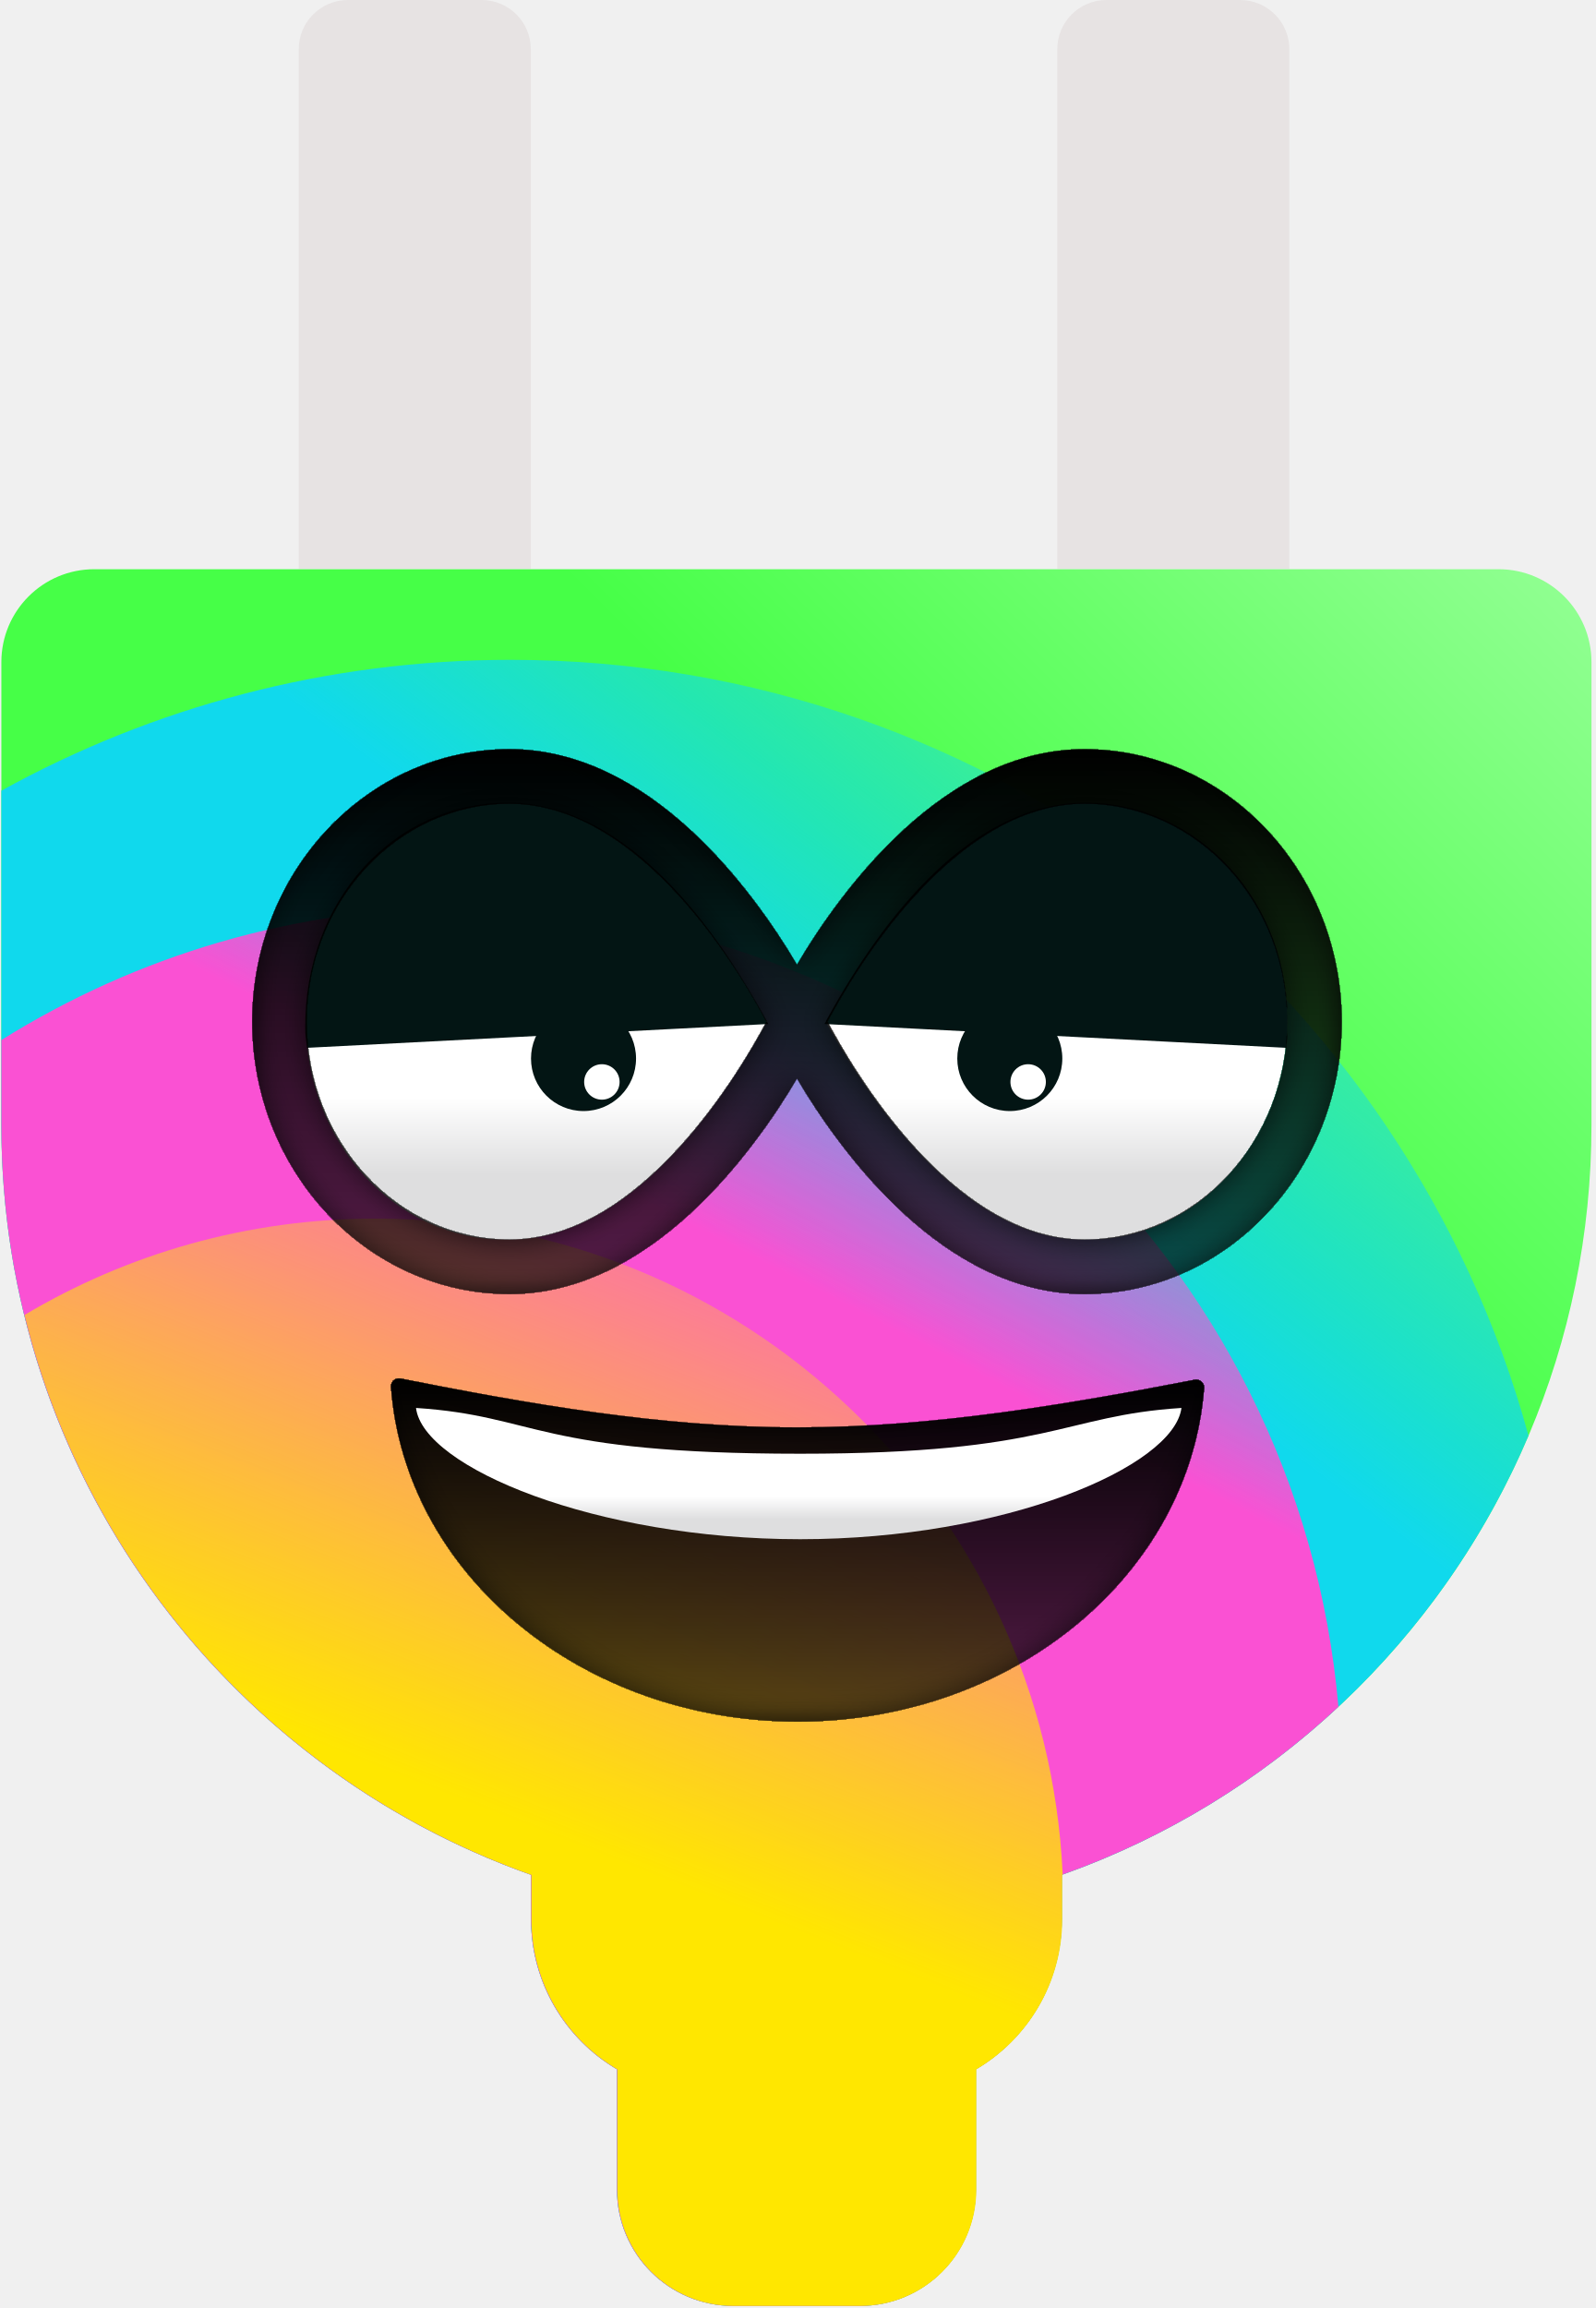
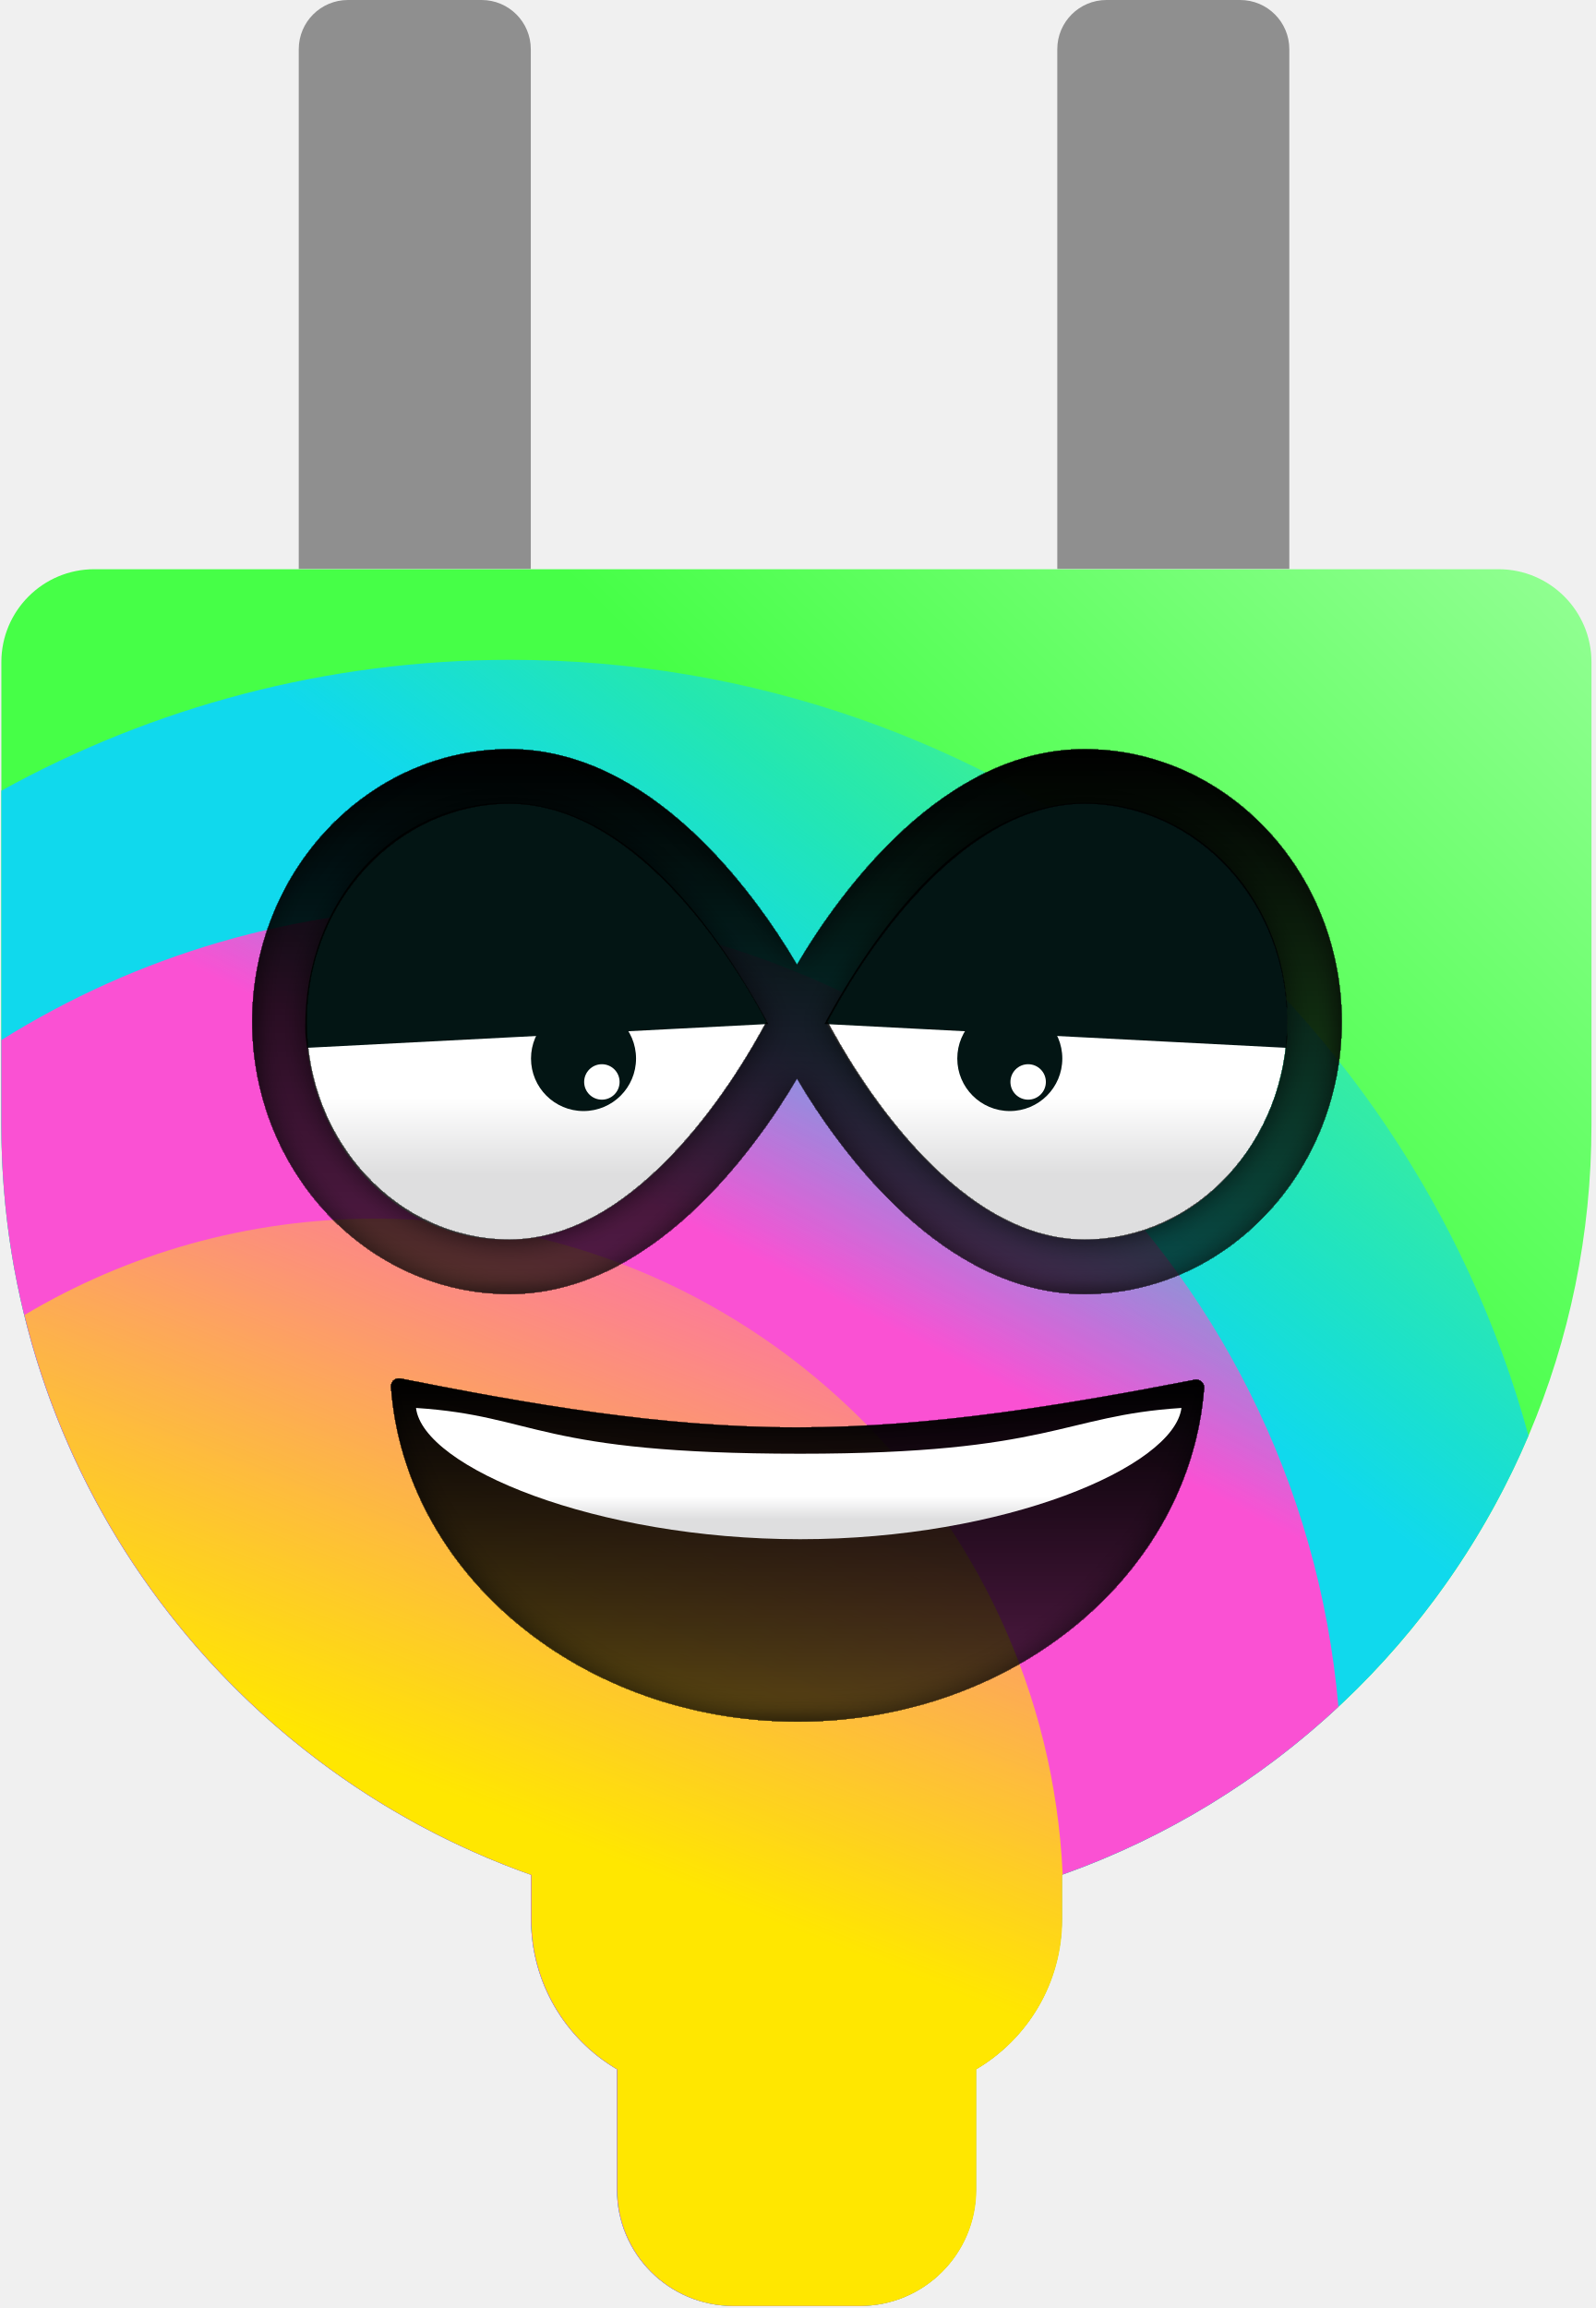
<svg xmlns="http://www.w3.org/2000/svg" width="307" height="444" viewBox="0 0 307 444" fill="none">
-   <path d="M57.481 9.46C57.481 4.235 61.717 0 66.941 0H92.665C97.889 0 102.125 4.235 102.125 9.46V109.455H57.481V9.46Z" fill="#E7E3E3" />
-   <path d="M203.422 9.46C203.422 4.235 207.657 0 212.882 0H238.604C243.829 0 248.064 4.235 248.064 9.46V109.455H203.422V9.46Z" fill="#E7E3E3" />
+   <path d="M57.481 9.46C57.481 4.235 61.717 0 66.941 0H92.665C97.889 0 102.125 4.235 102.125 9.46V109.455H57.481V9.46Z" fill="#8F8F8F" />
+   <path d="M203.422 9.46C203.422 4.235 207.657 0 212.882 0H238.604C243.829 0 248.064 4.235 248.064 9.46V109.455H203.422V9.46Z" fill="#8F8F8F" />
  <path d="M0.261 127.381C0.261 117.507 8.265 109.503 18.139 109.503H288.322C298.195 109.503 306.199 117.507 306.199 127.381V216.436C306.199 300.918 237.712 369.405 153.23 369.405C68.747 369.405 0.261 300.918 0.261 216.436V127.381Z" fill="url(#paint0_linear_1310_86)" />
  <path d="M102.166 356.444H204.294V369.182C204.294 387.696 189.286 402.704 170.773 402.704H135.687C117.174 402.704 102.166 387.696 102.166 369.182V356.444Z" fill="url(#paint1_linear_1310_86)" />
  <path d="M118.703 397.34H187.757V421.251C187.757 433.594 177.751 443.6 165.409 443.6H141.051C128.708 443.6 118.703 433.594 118.703 421.251V397.34Z" fill="url(#paint2_linear_1310_86)" />
  <path fill-rule="evenodd" clip-rule="evenodd" d="M294.087 276.193C270.518 190.158 191.771 126.934 98.255 126.934C62.719 126.934 29.315 136.063 0.261 152.106V216.436C0.261 283.012 42.792 339.654 102.166 360.674V369.181C102.166 381.496 108.807 392.261 118.703 398.089V421.251C118.703 433.594 128.708 443.6 141.051 443.6H165.409C177.751 443.6 187.757 433.594 187.757 421.251V398.089C197.653 392.261 204.294 381.496 204.294 369.181V360.674C244.758 346.348 277.4 315.478 294.087 276.193Z" fill="url(#paint3_linear_1310_86)" />
  <path fill-rule="evenodd" clip-rule="evenodd" d="M257.511 328.352C250.019 242.159 177.676 174.534 89.539 174.534C56.752 174.534 26.151 183.893 0.261 200.083V216.436C0.261 283.013 42.792 339.654 102.166 360.676V369.182C102.166 381.497 108.807 392.262 118.703 398.089V421.251C118.703 433.595 128.708 443.6 141.051 443.6H165.409C177.751 443.6 187.757 433.595 187.757 421.251V398.089C197.653 392.262 204.294 381.497 204.294 369.182V360.676C224.265 353.604 242.33 342.505 257.511 328.352Z" fill="url(#paint4_linear_1310_86)" />
  <path fill-rule="evenodd" clip-rule="evenodd" d="M204.463 360.644C201.286 290.401 143.331 234.426 72.302 234.426C47.615 234.426 24.508 241.188 4.73 252.961C17.028 303.157 54.1 343.629 102.248 360.676V369.182C102.248 381.497 108.889 392.262 118.785 398.089V421.251C118.785 433.595 128.791 443.6 141.133 443.6H165.491C177.833 443.6 187.839 433.595 187.839 421.251V398.089C197.735 392.262 204.376 381.497 204.376 369.182V360.676C204.406 360.665 204.434 360.655 204.463 360.644Z" fill="url(#paint5_linear_1310_86)" />
  <g filter="url(#filter0_i_1310_86)">
    <path d="M77.083 265.203C76.084 265.007 75.163 265.799 75.236 266.816C77.825 302.749 111.857 331.191 153.459 331.191C194.965 331.191 228.935 302.881 231.663 267.065C231.74 266.049 230.822 265.253 229.823 265.445C205.642 270.095 179.654 274.593 153.459 274.593C126.801 274.593 101.581 270.007 77.083 265.203Z" fill="url(#paint6_linear_1310_86)" />
  </g>
  <path d="M80.042 270.853C81.388 282.226 114.523 296.105 153.961 296.105C193.311 296.105 225.832 282.19 227.313 270.853C204.291 272.327 202.395 279.66 153.961 279.66C103.06 279.66 103.417 272.377 80.042 270.853Z" fill="url(#paint7_linear_1310_86)" />
  <path d="M147.561 196.583C136.052 217.71 118.062 239.061 97.279 238.503C76.05 238.503 58.841 219.735 58.841 196.583C58.841 173.432 76.05 154.665 97.279 154.665C118.507 154.665 134.152 173.221 147.561 196.583Z" fill="url(#paint8_linear_1310_86)" />
  <path d="M158.892 196.645C170.401 217.352 188.39 239.05 209.173 238.503C230.403 238.503 247.612 219.336 247.612 196.645C247.612 173.954 230.515 154.665 209.285 154.665C188.056 154.665 172.301 173.746 158.892 196.645Z" fill="url(#paint9_linear_1310_86)" />
  <path d="M112.27 213.739C117.851 213.739 122.375 209.215 122.375 203.634C122.375 198.054 117.851 193.53 112.27 193.53C106.69 193.53 102.166 198.054 102.166 203.634C102.166 209.215 106.69 213.739 112.27 213.739Z" fill="#031514" />
  <path d="M115.8 211.547C117.683 211.547 119.209 210.021 119.209 208.138C119.209 206.256 117.683 204.729 115.8 204.729C113.918 204.729 112.392 206.256 112.392 208.138C112.392 210.021 113.918 211.547 115.8 211.547Z" fill="white" />
  <path d="M194.285 213.739C199.866 213.739 204.389 209.215 204.389 203.634C204.389 198.054 199.866 193.53 194.285 193.53C188.705 193.53 184.181 198.054 184.181 203.634C184.181 209.215 188.705 213.739 194.285 213.739Z" fill="#031514" />
  <path d="M197.815 211.547C199.698 211.547 201.224 210.021 201.224 208.138C201.224 206.256 199.698 204.729 197.815 204.729C195.933 204.729 194.407 206.256 194.407 208.138C194.407 210.021 195.933 211.547 197.815 211.547Z" fill="white" />
  <path d="M147.773 196.995L59.064 201.575C58.873 199.899 58.73 199.117 58.73 197.889C58.506 173.204 75.824 154.438 97.61 154.438C119.396 154.438 136.377 175.996 147.55 196.437C147.456 196.609 147.868 196.823 147.773 196.995Z" fill="#031514" />
  <path d="M158.679 196.995L247.479 201.575C247.67 199.899 247.7 199.117 247.7 197.889C248.485 173.65 230.611 154.438 208.83 154.438C187.05 154.438 170.073 175.996 158.903 196.437C158.996 196.609 158.584 196.823 158.679 196.995Z" fill="#031514" />
  <g filter="url(#filter1_i_1310_86)">
    <path d="M208.653 144.127C181.609 144.127 161.923 171.132 153.339 185.544C144.755 171.132 125.07 144.127 98.026 144.127C70.73 144.127 48.53 167.638 48.53 196.531C48.53 225.426 70.73 248.937 98.026 248.937C125.067 248.937 144.755 221.932 153.339 207.517C161.923 221.932 181.609 248.937 208.653 248.937C235.949 248.937 258.15 225.426 258.15 196.531C258.15 167.638 235.949 144.127 208.653 144.127ZM98.026 238.455C76.514 238.455 59.011 219.649 59.011 196.531C59.011 173.415 76.514 154.608 98.026 154.608C123.583 154.608 142.724 187.56 147.464 196.531C142.724 205.504 123.587 238.455 98.026 238.455ZM208.653 238.455C183.096 238.455 163.954 205.504 159.215 196.531C163.954 187.56 183.096 154.608 208.653 154.608C230.165 154.608 247.668 173.415 247.668 196.531C247.668 219.649 230.165 238.455 208.653 238.455Z" fill="url(#paint10_linear_1310_86)" />
  </g>
  <defs>
    <filter id="filter0_i_1310_86" x="75.232" y="265.173" width="156.435" height="66.018" filterUnits="userSpaceOnUse" color-interpolation-filters="sRGB">
      <feFlood flood-opacity="0" result="BackgroundImageFix" />
      <feBlend mode="normal" in="SourceGraphic" in2="BackgroundImageFix" result="shape" />
      <feColorMatrix in="SourceAlpha" type="matrix" values="0 0 0 0 0 0 0 0 0 0 0 0 0 0 0 0 0 0 127 0" result="hardAlpha" />
      <feOffset />
      <feGaussianBlur stdDeviation="2.759" />
      <feComposite in2="hardAlpha" operator="arithmetic" k2="-1" k3="1" />
      <feColorMatrix type="matrix" values="0 0 0 0 0 0 0 0 0 0 0 0 0 0 0 0 0 0 0.64 0" />
      <feBlend mode="normal" in2="shape" result="effect1_innerShadow_1310_86" />
    </filter>
    <filter id="filter1_i_1310_86" x="48.53" y="144.127" width="209.62" height="104.81" filterUnits="userSpaceOnUse" color-interpolation-filters="sRGB">
      <feFlood flood-opacity="0" result="BackgroundImageFix" />
      <feBlend mode="normal" in="SourceGraphic" in2="BackgroundImageFix" result="shape" />
      <feColorMatrix in="SourceAlpha" type="matrix" values="0 0 0 0 0 0 0 0 0 0 0 0 0 0 0 0 0 0 127 0" result="hardAlpha" />
      <feOffset />
      <feGaussianBlur stdDeviation="2.759" />
      <feComposite in2="hardAlpha" operator="arithmetic" k2="-1" k3="1" />
      <feColorMatrix type="matrix" values="0 0 0 0 0 0 0 0 0 0 0 0 0 0 0 0 0 0 0.64 0" />
      <feBlend mode="normal" in2="shape" result="effect1_innerShadow_1310_86" />
    </filter>
    <linearGradient id="paint0_linear_1310_86" x1="204.406" y1="205.821" x2="314.469" y2="95.647" gradientUnits="userSpaceOnUse">
      <stop stop-color="#46FF47" />
      <stop offset="1" stop-color="#9CFF9D" />
    </linearGradient>
    <linearGradient id="paint1_linear_1310_86" x1="204.406" y1="205.821" x2="314.468" y2="95.648" gradientUnits="userSpaceOnUse">
      <stop stop-color="#46FF47" />
      <stop offset="1" stop-color="#9CFF9D" />
    </linearGradient>
    <linearGradient id="paint2_linear_1310_86" x1="204.406" y1="205.82" x2="314.469" y2="95.647" gradientUnits="userSpaceOnUse">
      <stop stop-color="#46FF47" />
      <stop offset="1" stop-color="#9CFF9D" />
    </linearGradient>
    <linearGradient id="paint3_linear_1310_86" x1="177.813" y1="226.939" x2="232.006" y2="154.98" gradientUnits="userSpaceOnUse">
      <stop stop-color="#10D9ED" />
      <stop offset="1" stop-color="#10D9ED" stop-opacity="0.3" />
    </linearGradient>
    <linearGradient id="paint4_linear_1310_86" x1="165.745" y1="252.527" x2="202.506" y2="181.686" gradientUnits="userSpaceOnUse">
      <stop stop-color="#FA51D3" />
      <stop offset="0.959" stop-color="#FA51D3" stop-opacity="0" />
    </linearGradient>
    <linearGradient id="paint5_linear_1310_86" x1="115.016" y1="356.668" x2="169.991" y2="216.101" gradientUnits="userSpaceOnUse">
      <stop stop-color="#FFE700" />
      <stop offset="1" stop-color="#FFE700" stop-opacity="0" />
    </linearGradient>
    <linearGradient id="paint6_linear_1310_86" x1="153.454" y1="264.818" x2="153.454" y2="331.191" gradientUnits="userSpaceOnUse">
      <stop />
      <stop offset="1" stop-opacity="0.65" />
    </linearGradient>
    <linearGradient id="paint7_linear_1310_86" x1="174.907" y1="274.428" x2="174.907" y2="292.307" gradientUnits="userSpaceOnUse">
      <stop offset="0.75" stop-color="white" />
      <stop offset="1" stop-color="#DEDEDF" />
    </linearGradient>
    <linearGradient id="paint8_linear_1310_86" x1="115.991" y1="166.538" x2="115.99" y2="225.899" gradientUnits="userSpaceOnUse">
      <stop offset="0.75" stop-color="white" />
      <stop offset="1" stop-color="#DEDEDF" />
    </linearGradient>
    <linearGradient id="paint9_linear_1310_86" x1="190.462" y1="166.538" x2="190.462" y2="225.899" gradientUnits="userSpaceOnUse">
      <stop offset="0.75" stop-color="white" />
      <stop offset="1" stop-color="#DEDEDF" />
    </linearGradient>
    <linearGradient id="paint10_linear_1310_86" x1="153.339" y1="144.127" x2="153.339" y2="248.937" gradientUnits="userSpaceOnUse">
      <stop />
      <stop offset="1" stop-opacity="0.65" />
    </linearGradient>
  </defs>
</svg>
